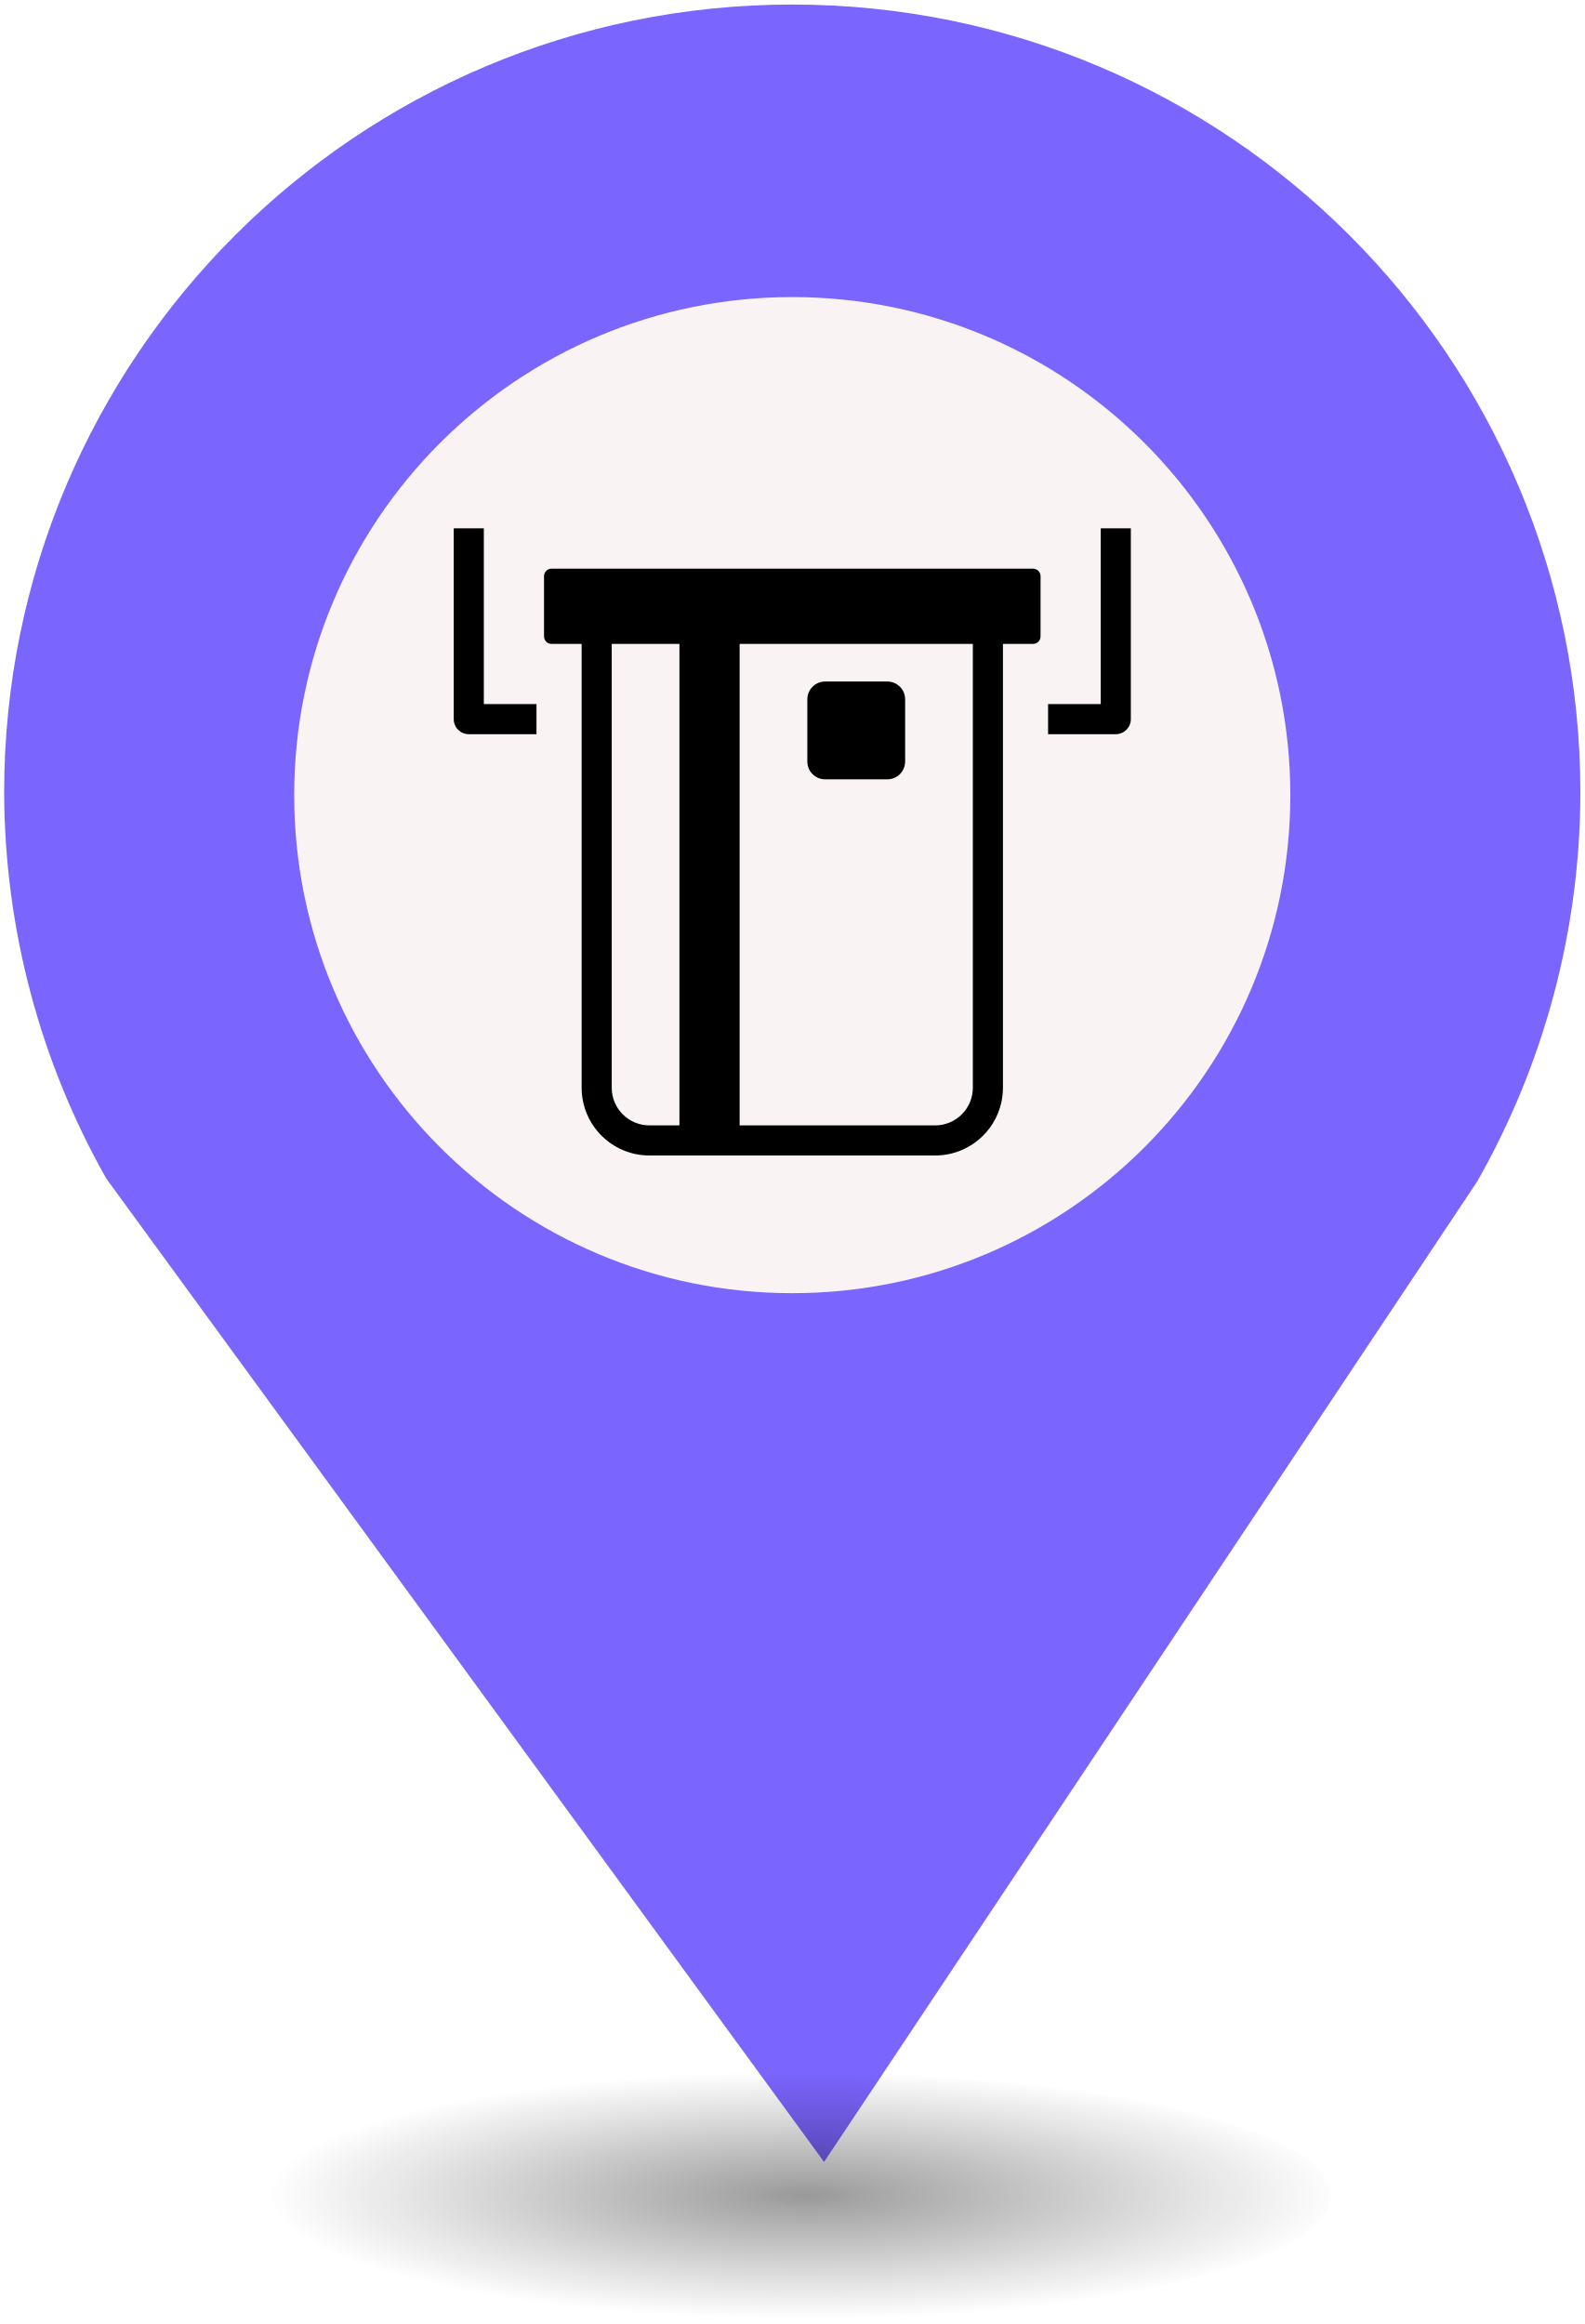
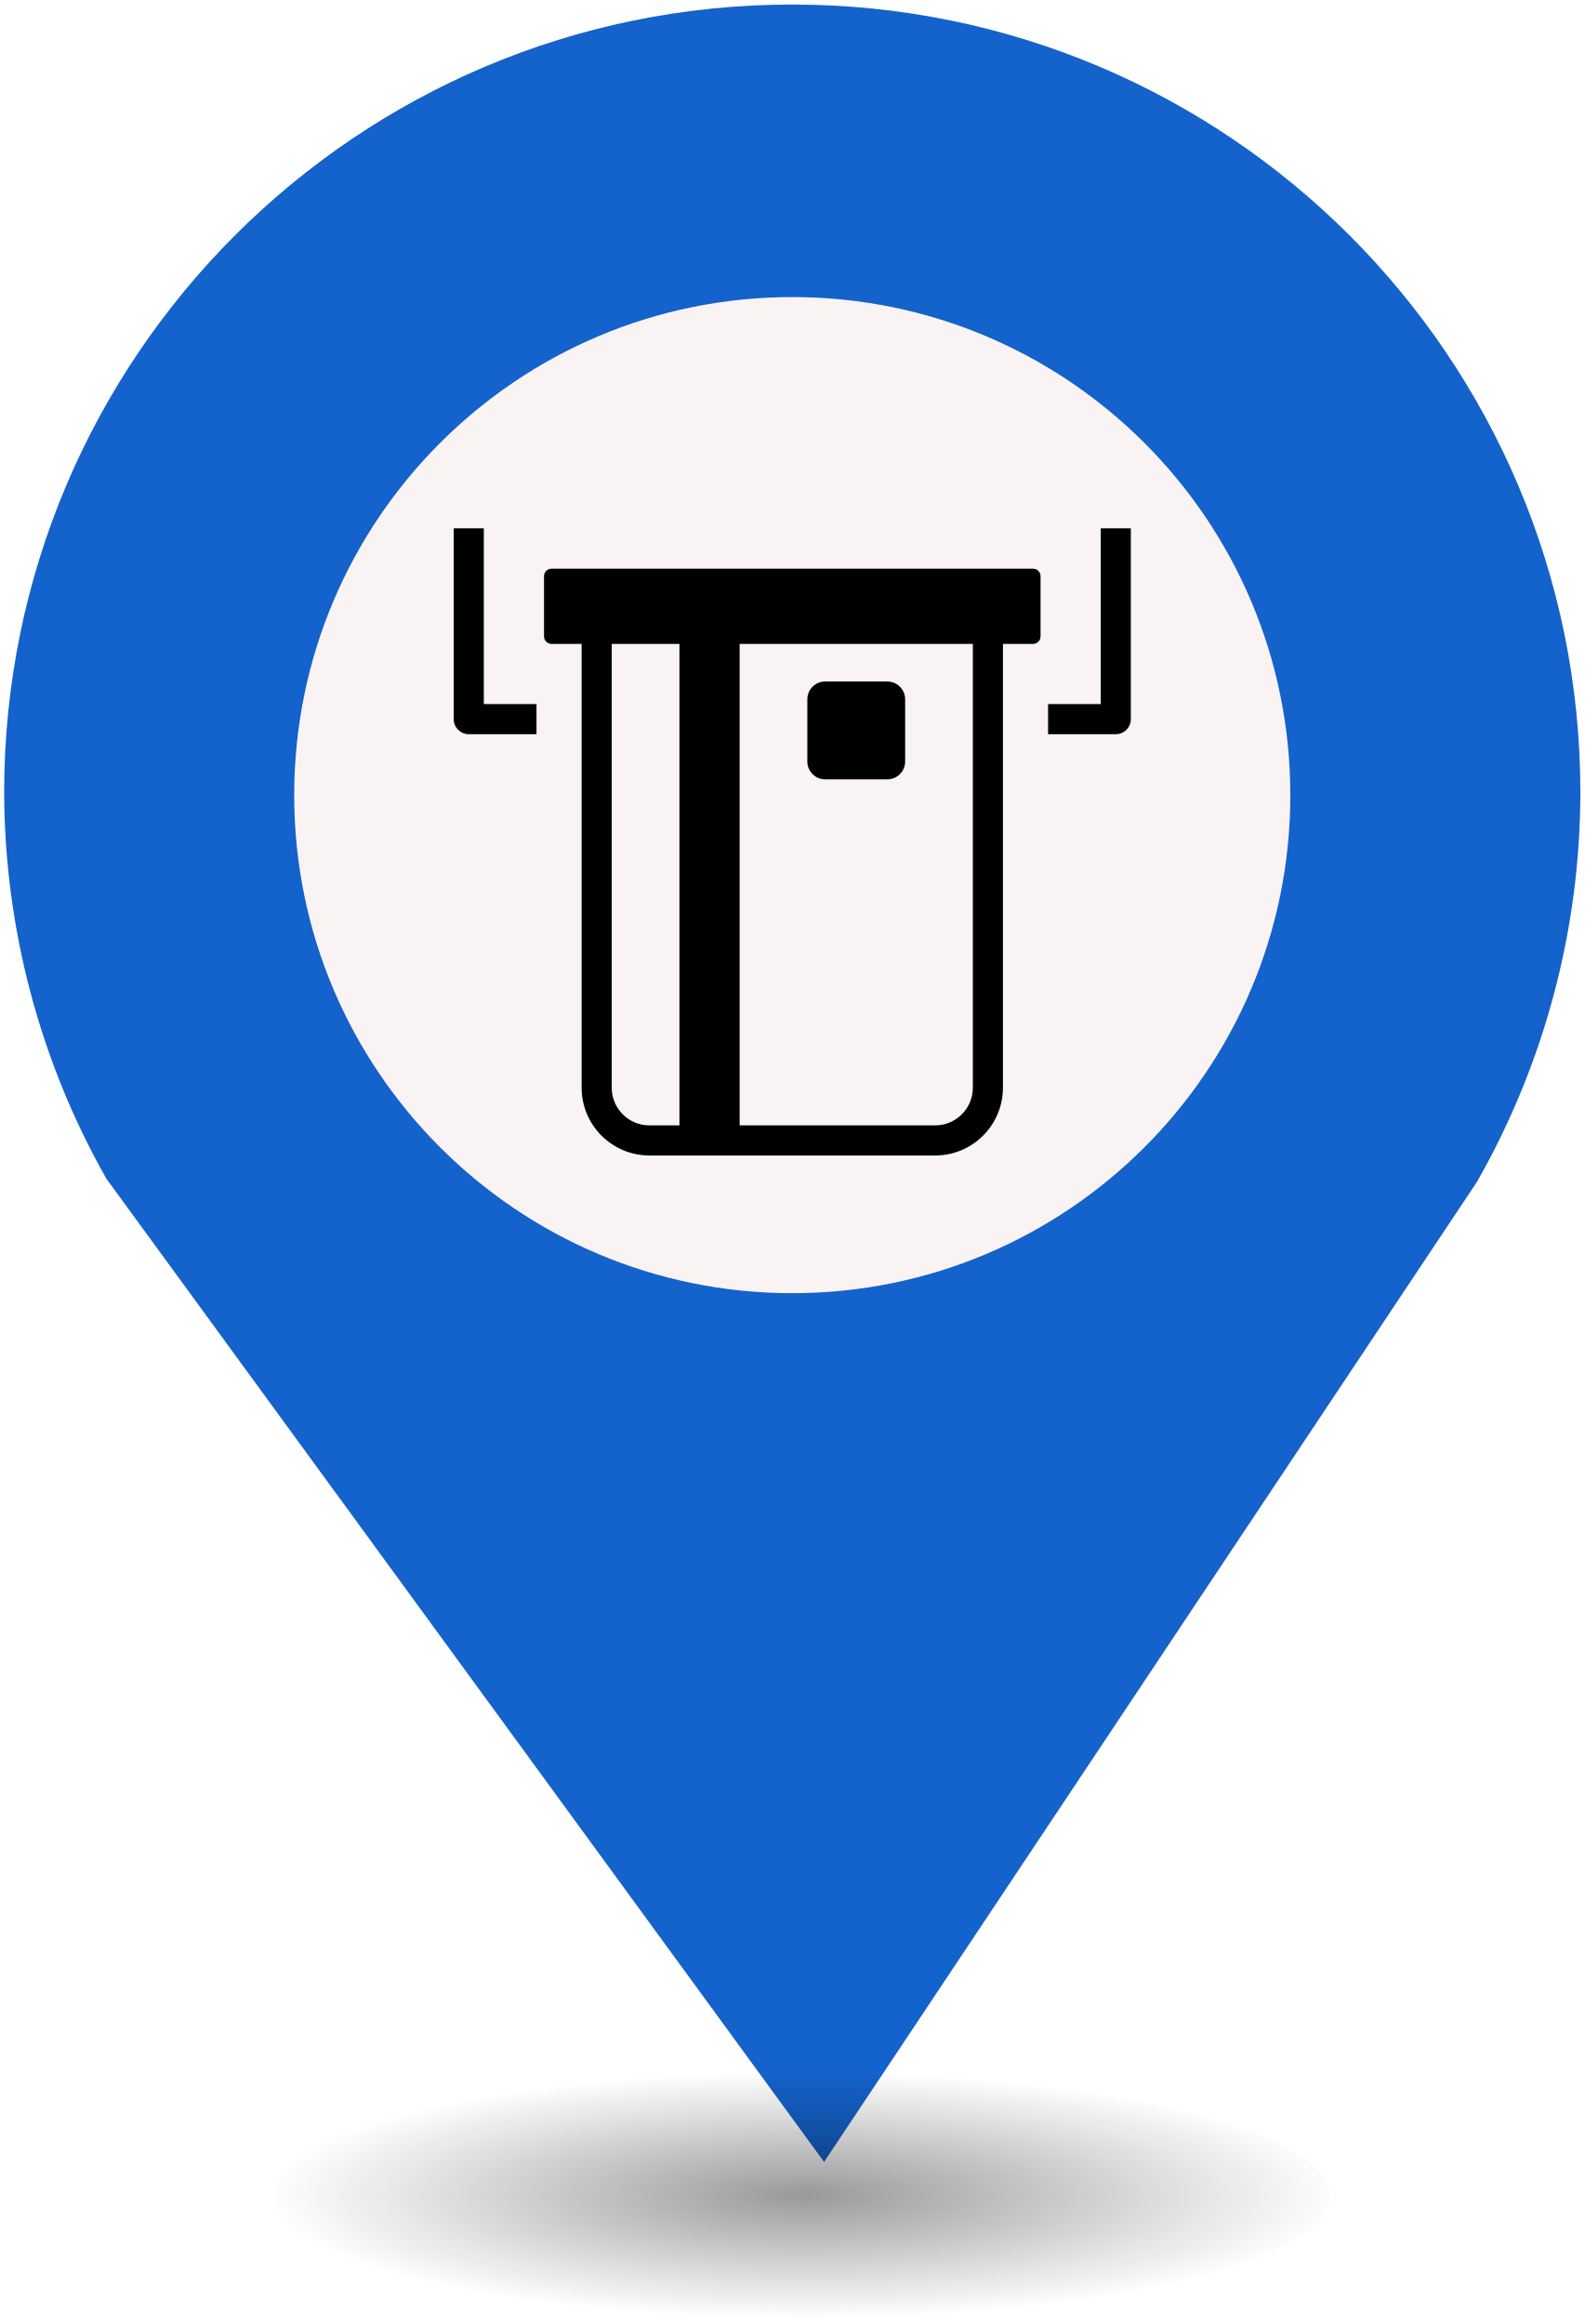
<svg xmlns="http://www.w3.org/2000/svg" height="44px" width="30px" version="1.1" viewBox="0 0 29.989 43.988" id="svg16">
  <defs id="defs7">
    <radialGradient id="a" gradientUnits="userSpaceOnUse" cy="127.6" cx="-42.75" gradientTransform="matrix(4.274964,0,0,0.98163,197.9983,-83.70691)" r="2.384">
      <stop stop-color="#010101" offset="0" id="stop2" />
      <stop stop-opacity="0" stop-color="#090909" offset="1" id="stop4" />
    </radialGradient>
  </defs>
-   <path d="m 14.994,0.086 c -8.239,0 -14.917,6.678 -14.917,14.917 0.009,2.562 0.673,5.079 1.935,7.307 L 15.596,40.921 27.956,22.366 C 29.234,20.122 29.907,17.586 29.911,15.003 29.911,6.765 23.233,0.086 14.994,0.086 Z" id="path9" style="fill:#7b65ff;stroke-width:4.275" />
+   <path d="m 14.994,0.086 c -8.239,0 -14.917,6.678 -14.917,14.917 0.009,2.562 0.673,5.079 1.935,7.307 L 15.596,40.921 27.956,22.366 C 29.234,20.122 29.907,17.586 29.911,15.003 29.911,6.765 23.233,0.086 14.994,0.086 Z" id="path9" style="fill:#1462cb;stroke-width:4.275" />
  <circle cy="15.05" cx="14.994" r="9.427" id="circle11" style="fill:#f9f3f3;stroke-width:4.275" />
  <ellipse rx="10.193" ry="2.339" cy="41.562" cx="14.994" id="ellipse13" style="opacity:0.4;fill:url(#a);stroke-width:4.275" />
  <rect id="replace" rx="0" ry="0" height="13.369" width="13.472" y="8.21" x="8.259" style="fill:none;stroke-width:4.275" />
  <svg height="100" width="100" id="svg14" version="1.1" y="10" x="8.5" viewBox="0 0 100 100" data-name="Layer 1">
    <defs id="defs18" />
    <g transform="matrix(0.1423962,0,0,0.1423962,-0.6253359,1.902984)" id="g25">
      <path d="M 93,-20 H 7 a 2,2 0 0 0 -2,2 v 30 a 2,2 0 0 0 2,2 h 9 V 10 H 9 v -26 h 82 v 26 h -7 v 4 h 9 a 2,2 0 0 0 2,-2 v -30 a 2,2 0 0 0 -2,-2 z" id="path4" />
      <path d="M 81.999,-8 H 18.001 A 1.001,1.001 0 0 0 17,-6.999 V 0.999 A 1.001,1.001 0 0 0 18.001,2 H 22 V 60.996 A 9.014,9.014 0 0 0 31.004,70 H 68.996 A 9.014,9.014 0 0 0 78,60.996 V 2 h 3.999 A 1.001,1.001 0 0 0 83,0.999 V -6.999 A 1.001,1.001 0 0 0 81.999,-8 Z M 26,60.996 V 2 h 9 V 66 H 31.004 A 5.01,5.01 0 0 1 26,60.996 Z m 48,0 A 5.01,5.01 0 0 1 68.996,66 H 43 V 2 h 31 z" id="path6" />
      <rect x="52" y="7" width="13" height="13" rx="2.364" id="rect8" />
    </g>
  </svg>
</svg>
